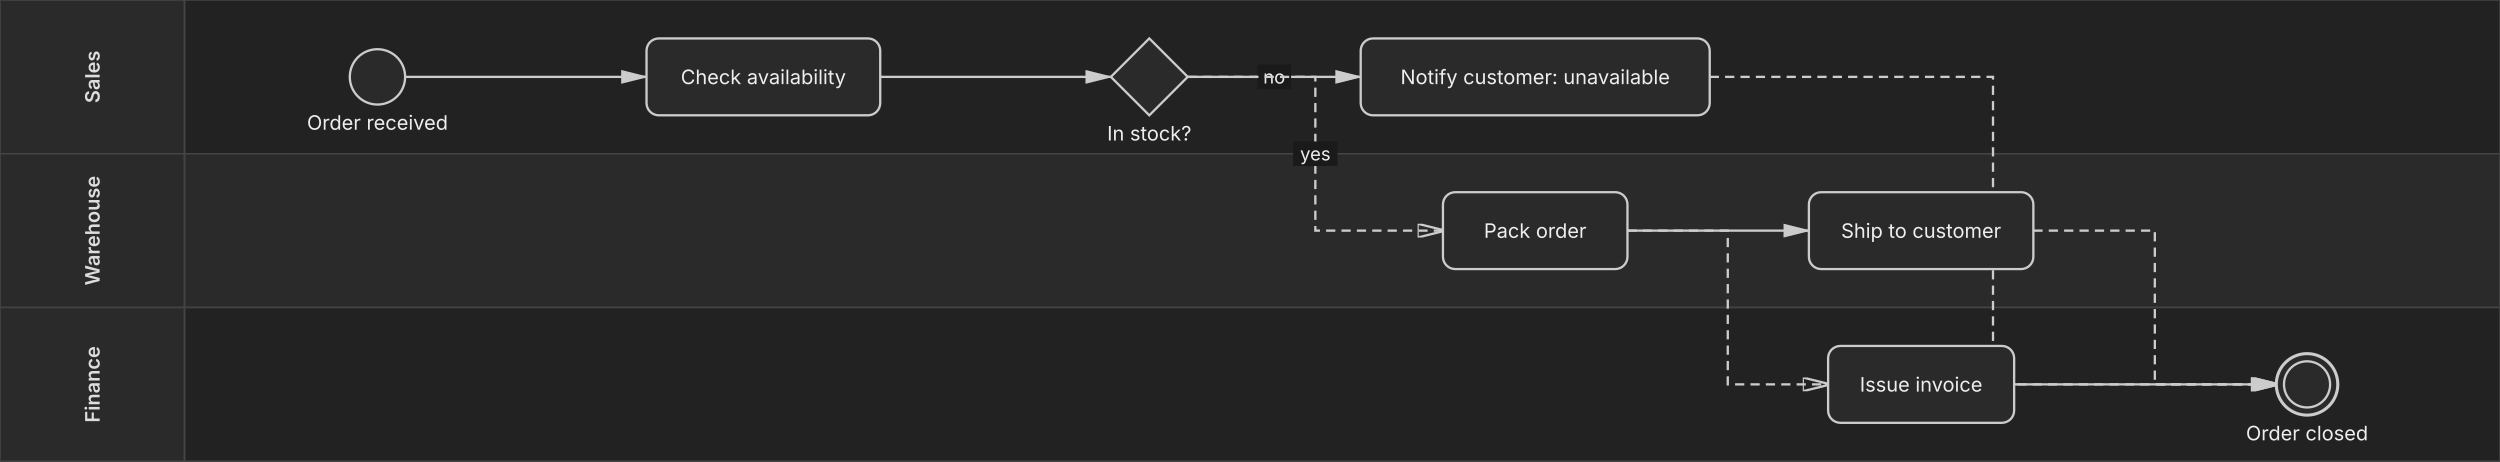
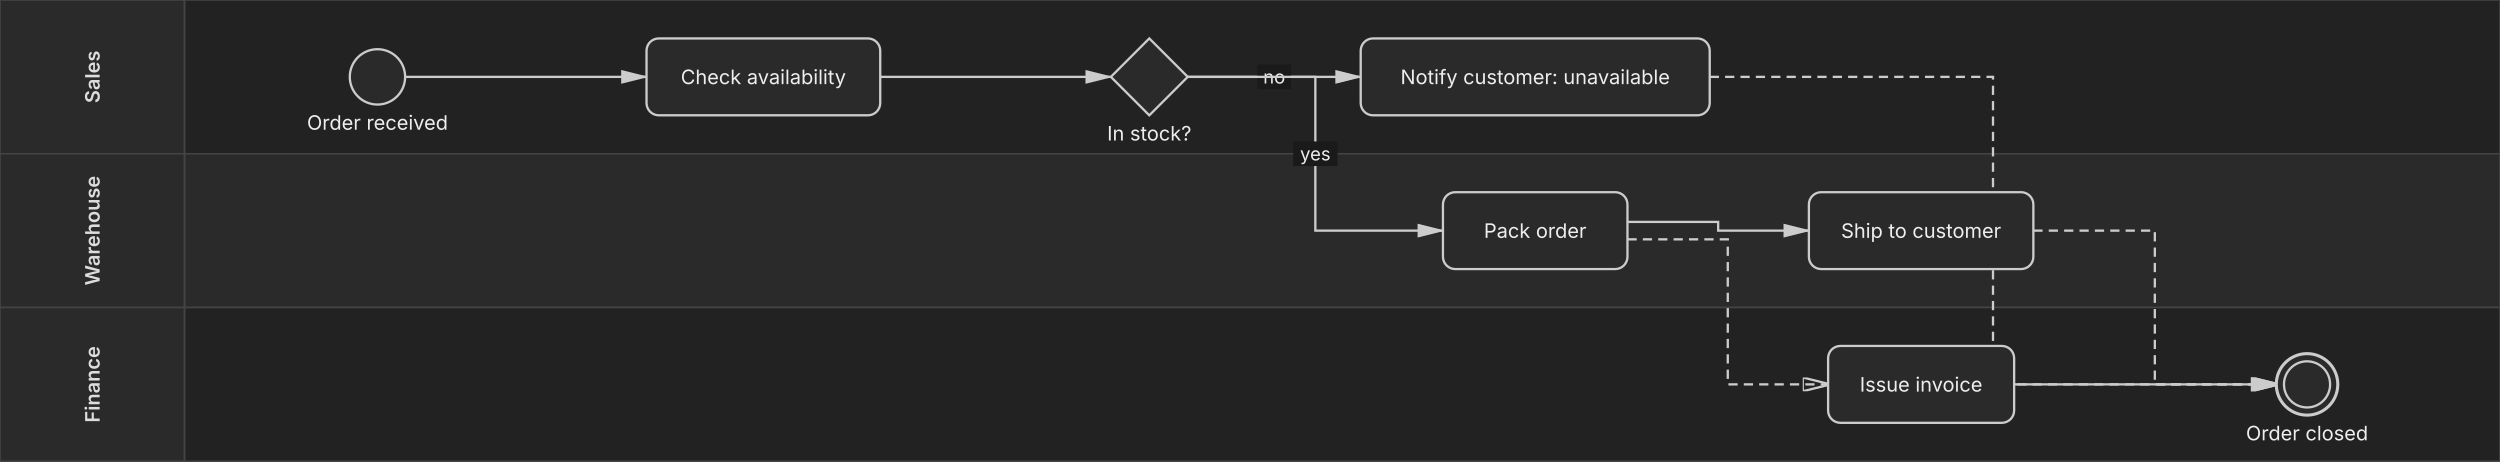
<svg xmlns="http://www.w3.org/2000/svg" width="1626" height="300" viewBox="0 0 1626 300">
  <defs>
    <marker id="arrow-seq" viewBox="0 0 12 6" refX="11" refY="3" markerWidth="12" markerHeight="6" orient="auto">
      <path d="M 0 0 L 12 3 L 0 6 z" fill="#cccccc" />
    </marker>
    <marker id="arrow-msg" viewBox="0 0 12 6" refX="11" refY="3" markerWidth="12" markerHeight="6" orient="auto">
      <path d="M 0 0 L 12 3 L 0 6 z" fill="none" stroke="#cccccc" stroke-width="1" />
    </marker>
  </defs>
  <rect x="0" y="0" width="1626" height="300" fill="#1a1a1a" />
  <g class="lanes">
    <rect x="120" y="0" width="1506" height="100" fill="#222222" />
    <rect x="0" y="0" width="120" height="100" fill="#2a2a2a" />
    <rect x="0" y="0" width="120" height="100" fill="none" stroke="#444444" stroke-width="1" />
    <rect x="120" y="0" width="1506" height="100" fill="none" stroke="#444444" stroke-width="1" />
    <text x="60" y="50" font-family="system-ui, -apple-system, sans-serif" font-size="13" font-weight="600" fill="#dddddd" text-anchor="middle" dominant-baseline="middle" transform="rotate(-90 60 50)">Sales</text>
    <rect x="120" y="100" width="1506" height="100" fill="#2a2a2a" />
    <rect x="0" y="100" width="120" height="100" fill="#2a2a2a" />
    <rect x="0" y="100" width="120" height="100" fill="none" stroke="#444444" stroke-width="1" />
    <rect x="120" y="100" width="1506" height="100" fill="none" stroke="#444444" stroke-width="1" />
    <text x="60" y="150" font-family="system-ui, -apple-system, sans-serif" font-size="13" font-weight="600" fill="#dddddd" text-anchor="middle" dominant-baseline="middle" transform="rotate(-90 60 150)">Warehouse</text>
    <rect x="120" y="200" width="1506" height="100" fill="#222222" />
    <rect x="0" y="200" width="120" height="100" fill="#2a2a2a" />
    <rect x="0" y="200" width="120" height="100" fill="none" stroke="#444444" stroke-width="1" />
    <rect x="120" y="200" width="1506" height="100" fill="none" stroke="#444444" stroke-width="1" />
    <text x="60" y="250" font-family="system-ui, -apple-system, sans-serif" font-size="13" font-weight="600" fill="#dddddd" text-anchor="middle" dominant-baseline="middle" transform="rotate(-90 60 250)">Finance</text>
  </g>
  <g class="edges">
    <path d="M 263.5 50 L 420.5 50" fill="none" stroke="#cccccc" stroke-width="1.5" marker-end="url(#arrow-seq)" />
    <path d="M 572.5 50 L 722.5 50" fill="none" stroke="#cccccc" stroke-width="1.5" marker-end="url(#arrow-seq)" />
    <path d="M 772.5 50 L 885 50" fill="none" stroke="#cccccc" stroke-width="1.5" marker-end="url(#arrow-seq)" />
    <rect x="817.79" y="42" width="21.92" height="16" fill="#1a1a1a" />
    <text x="828.75" y="50" font-family="system-ui, -apple-system, sans-serif" font-size="12" fill="#eeeeee" text-anchor="middle" dominant-baseline="middle">no</text>
    <path d="M 1112 50 L 1296.25 50 L 1296.25 250 L 1480.5 250" fill="none" stroke="#cccccc" stroke-width="1.5" stroke-dasharray="6 4" marker-end="url(#arrow-msg)" />
-     <path d="M 772.5 50 L 855.5 50 L 855.5 150 L 938.5 150" fill="none" stroke="#cccccc" stroke-width="1.5" stroke-dasharray="6 4" marker-end="url(#arrow-msg)" />
+     <path d="M 772.5 50 L 855.5 50 L 855.5 150 L 938.5 150" fill="none" stroke="#cccccc" stroke-width="1.5" marker-end="url(#arrow-seq)" />
    <rect x="841.06" y="92" width="28.88" height="16" fill="#1a1a1a" />
    <text x="855.5" y="100" font-family="system-ui, -apple-system, sans-serif" font-size="12" fill="#eeeeee" text-anchor="middle" dominant-baseline="middle">yes</text>
-     <path d="M 1058.5 150 L 1176.5 150" fill="none" stroke="#cccccc" stroke-width="1.5" marker-end="url(#arrow-seq)" />
-     <path d="M 1058.5 150 L 1123.75 150 L 1123.75 250 L 1189 250" fill="none" stroke="#cccccc" stroke-width="1.5" stroke-dasharray="6 4" marker-end="url(#arrow-msg)" />
+     <path d="M 1058.5 144.333 L 1117.5 144.333 L 1117.5 150 L 1176.5 150" fill="none" stroke="#cccccc" stroke-width="1.5" marker-end="url(#arrow-seq)" />
+     <path d="M 1058.5 155.667 L 1123.75 155.667 L 1123.75 250 L 1189 250" fill="none" stroke="#cccccc" stroke-width="1.5" stroke-dasharray="6 4" marker-end="url(#arrow-msg)" />
    <path d="M 1322.5 150 L 1401.5 150 L 1401.5 250 L 1480.5 250" fill="none" stroke="#cccccc" stroke-width="1.5" stroke-dasharray="6 4" marker-end="url(#arrow-msg)" />
    <path d="M 1310 250 L 1480.5 250" fill="none" stroke="#cccccc" stroke-width="1.5" marker-end="url(#arrow-seq)" />
  </g>
  <g class="nodes">
    <circle cx="245.5" cy="50" r="18" fill="#2a2a2a" stroke="#cccccc" stroke-width="1.5" />
    <text x="245.5" y="84.4" font-family="system-ui, -apple-system, sans-serif" font-size="13" fill="#eeeeee" text-anchor="middle">Order received</text>
    <rect x="420.5" y="25" width="152" height="50" rx="8" ry="8" fill="#2a2a2a" stroke="#cccccc" stroke-width="1.5" />
    <text x="496.5" y="50" font-family="system-ui, -apple-system, sans-serif" font-size="13" fill="#eeeeee" text-anchor="middle" dominant-baseline="middle">Check availability</text>
    <polygon points="747.5,25 772.5,50 747.5,75 722.5,50" fill="#2a2a2a" stroke="#cccccc" stroke-width="1.5" />
    <text x="747.5" y="91.4" font-family="system-ui, -apple-system, sans-serif" font-size="13" fill="#eeeeee" text-anchor="middle">In stock?</text>
    <rect x="885" y="25" width="227" height="50" rx="8" ry="8" fill="#2a2a2a" stroke="#cccccc" stroke-width="1.5" />
    <text x="998.5" y="50" font-family="system-ui, -apple-system, sans-serif" font-size="13" fill="#eeeeee" text-anchor="middle" dominant-baseline="middle">Notify customer: unavailable</text>
    <rect x="938.5" y="125" width="120" height="50" rx="8" ry="8" fill="#2a2a2a" stroke="#cccccc" stroke-width="1.5" />
    <text x="998.5" y="150" font-family="system-ui, -apple-system, sans-serif" font-size="13" fill="#eeeeee" text-anchor="middle" dominant-baseline="middle">Pack order</text>
    <rect x="1176.5" y="125" width="146" height="50" rx="8" ry="8" fill="#2a2a2a" stroke="#cccccc" stroke-width="1.5" />
    <text x="1249.5" y="150" font-family="system-ui, -apple-system, sans-serif" font-size="13" fill="#eeeeee" text-anchor="middle" dominant-baseline="middle">Ship to customer</text>
    <rect x="1189" y="225" width="121" height="50" rx="8" ry="8" fill="#2a2a2a" stroke="#cccccc" stroke-width="1.5" />
    <text x="1249.5" y="250" font-family="system-ui, -apple-system, sans-serif" font-size="13" fill="#eeeeee" text-anchor="middle" dominant-baseline="middle">Issue invoice</text>
    <circle cx="1500.5" cy="250" r="20" fill="#2a2a2a" stroke="#cccccc" stroke-width="2" />
    <circle cx="1500.5" cy="250" r="15" fill="none" stroke="#cccccc" stroke-width="1.5" />
    <text x="1500.5" y="286.4" font-family="system-ui, -apple-system, sans-serif" font-size="13" fill="#eeeeee" text-anchor="middle">Order closed</text>
  </g>
</svg>
